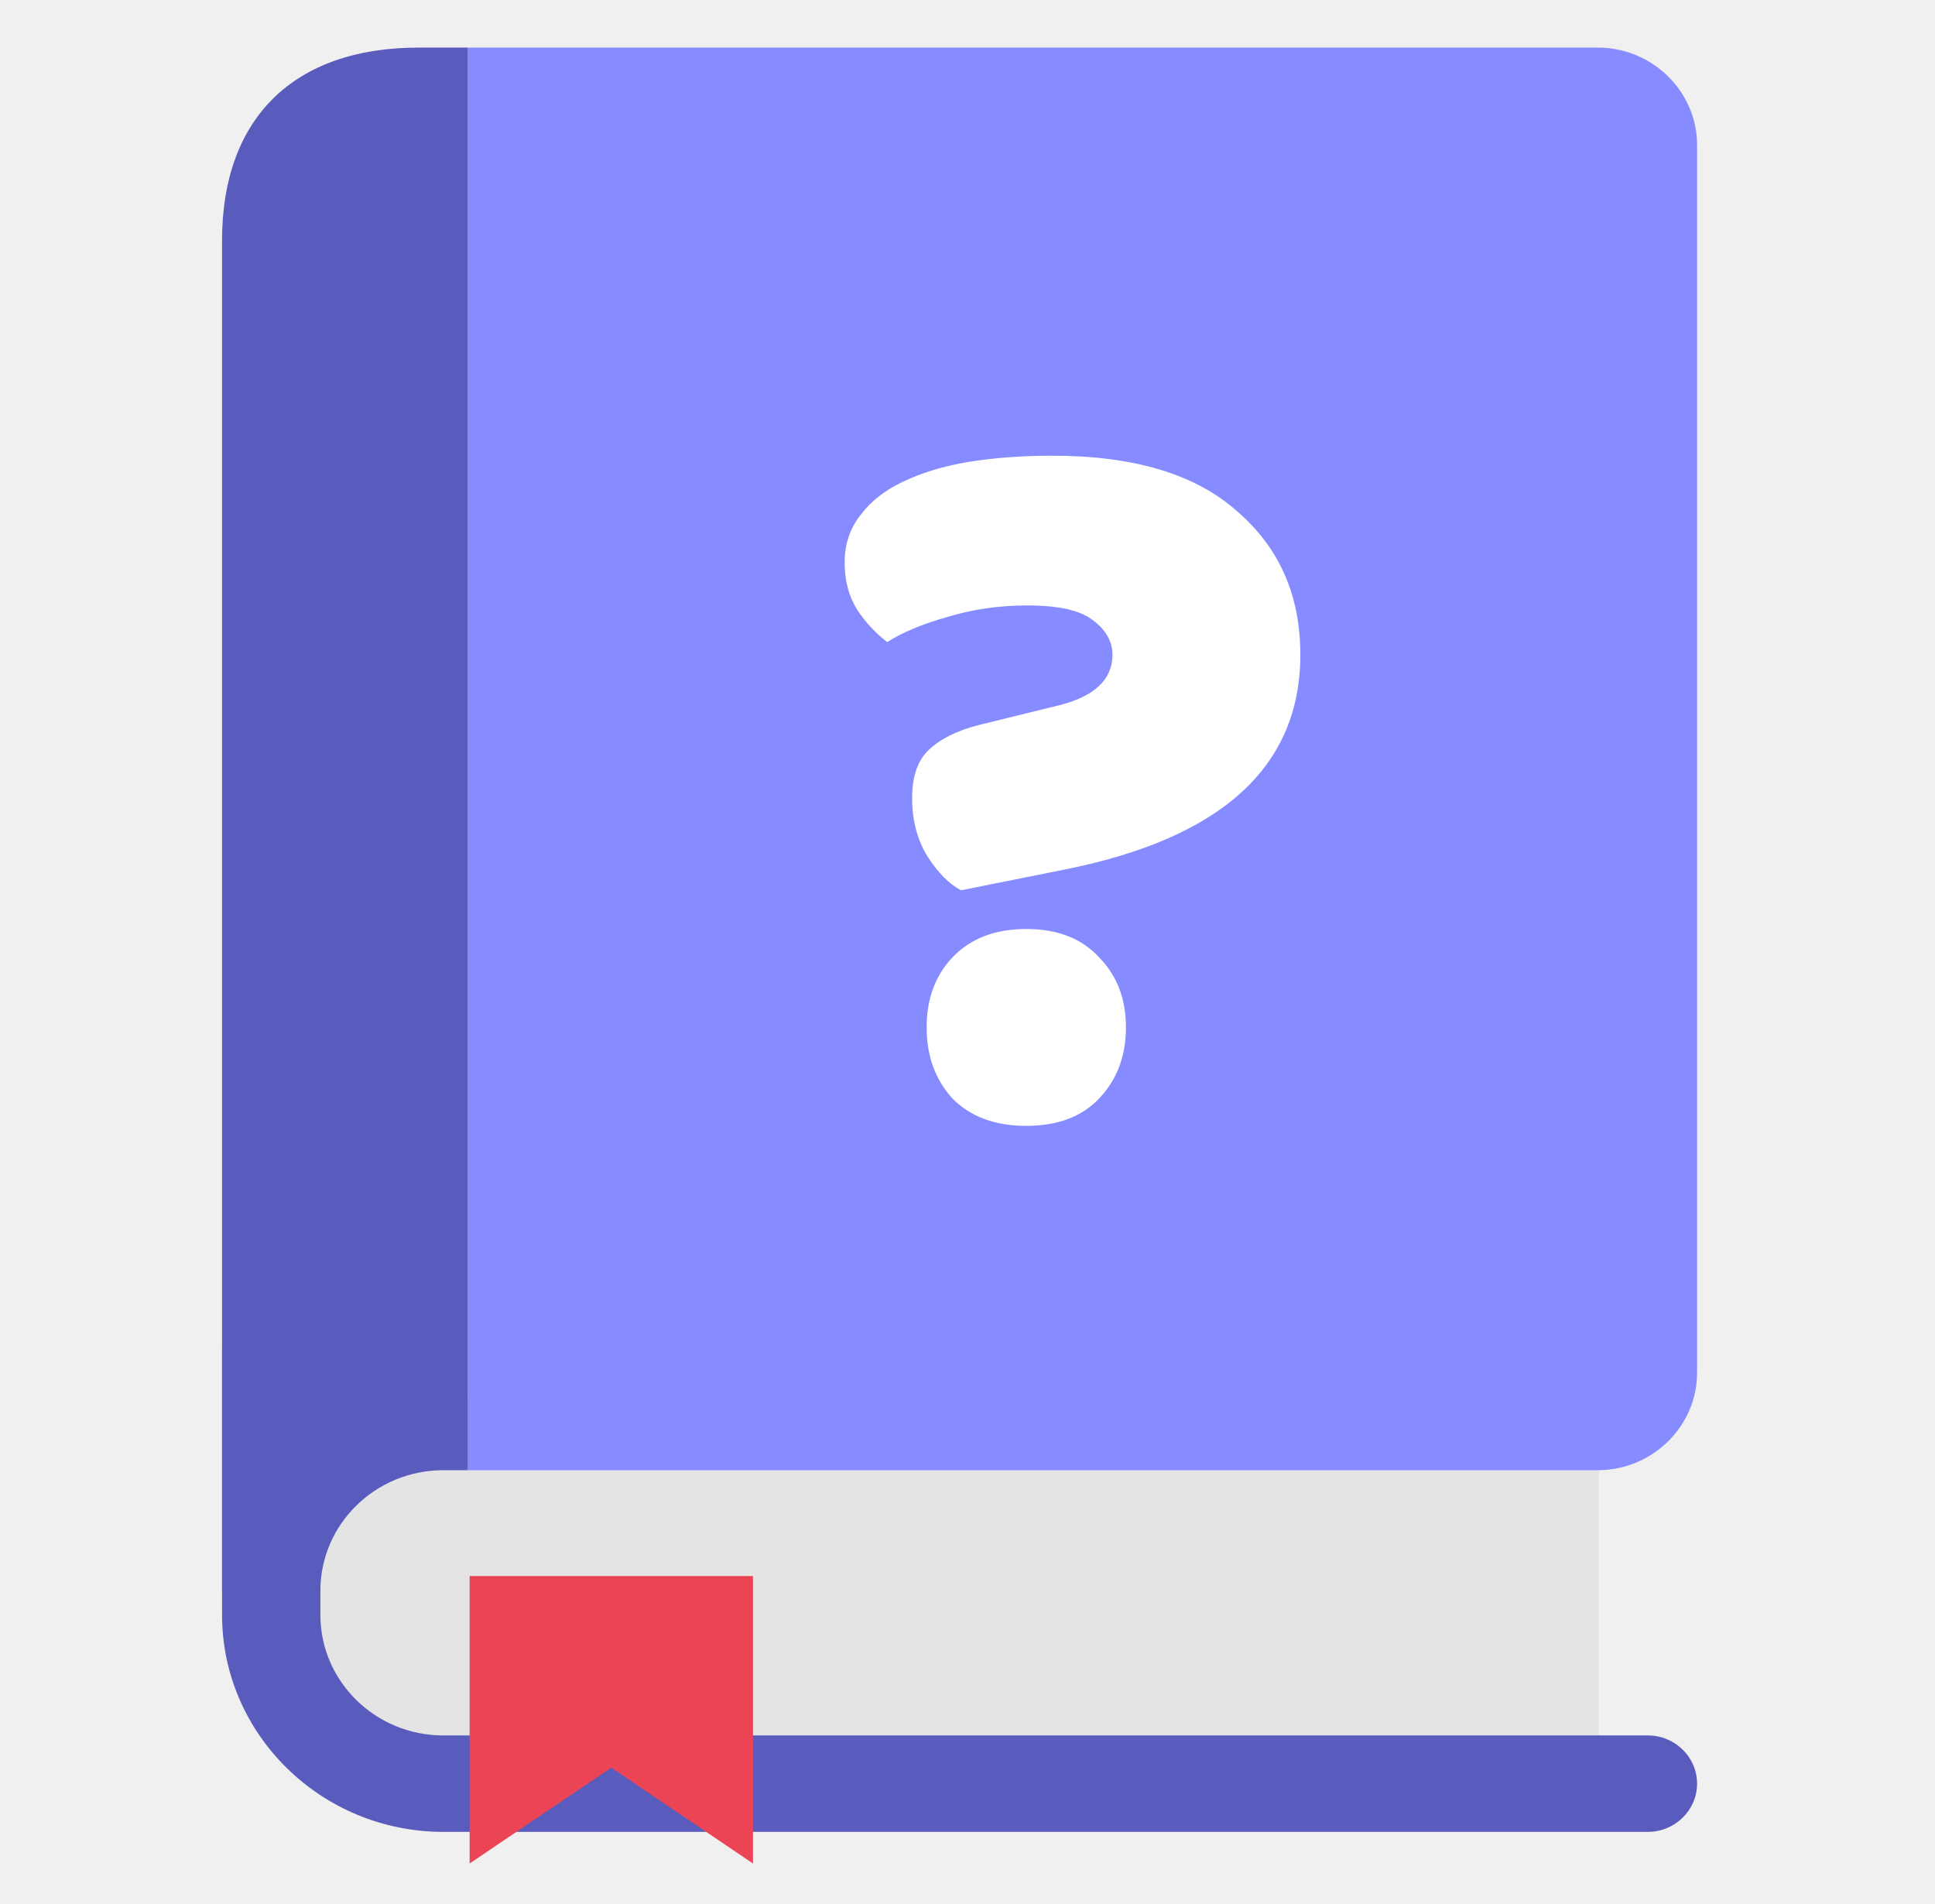
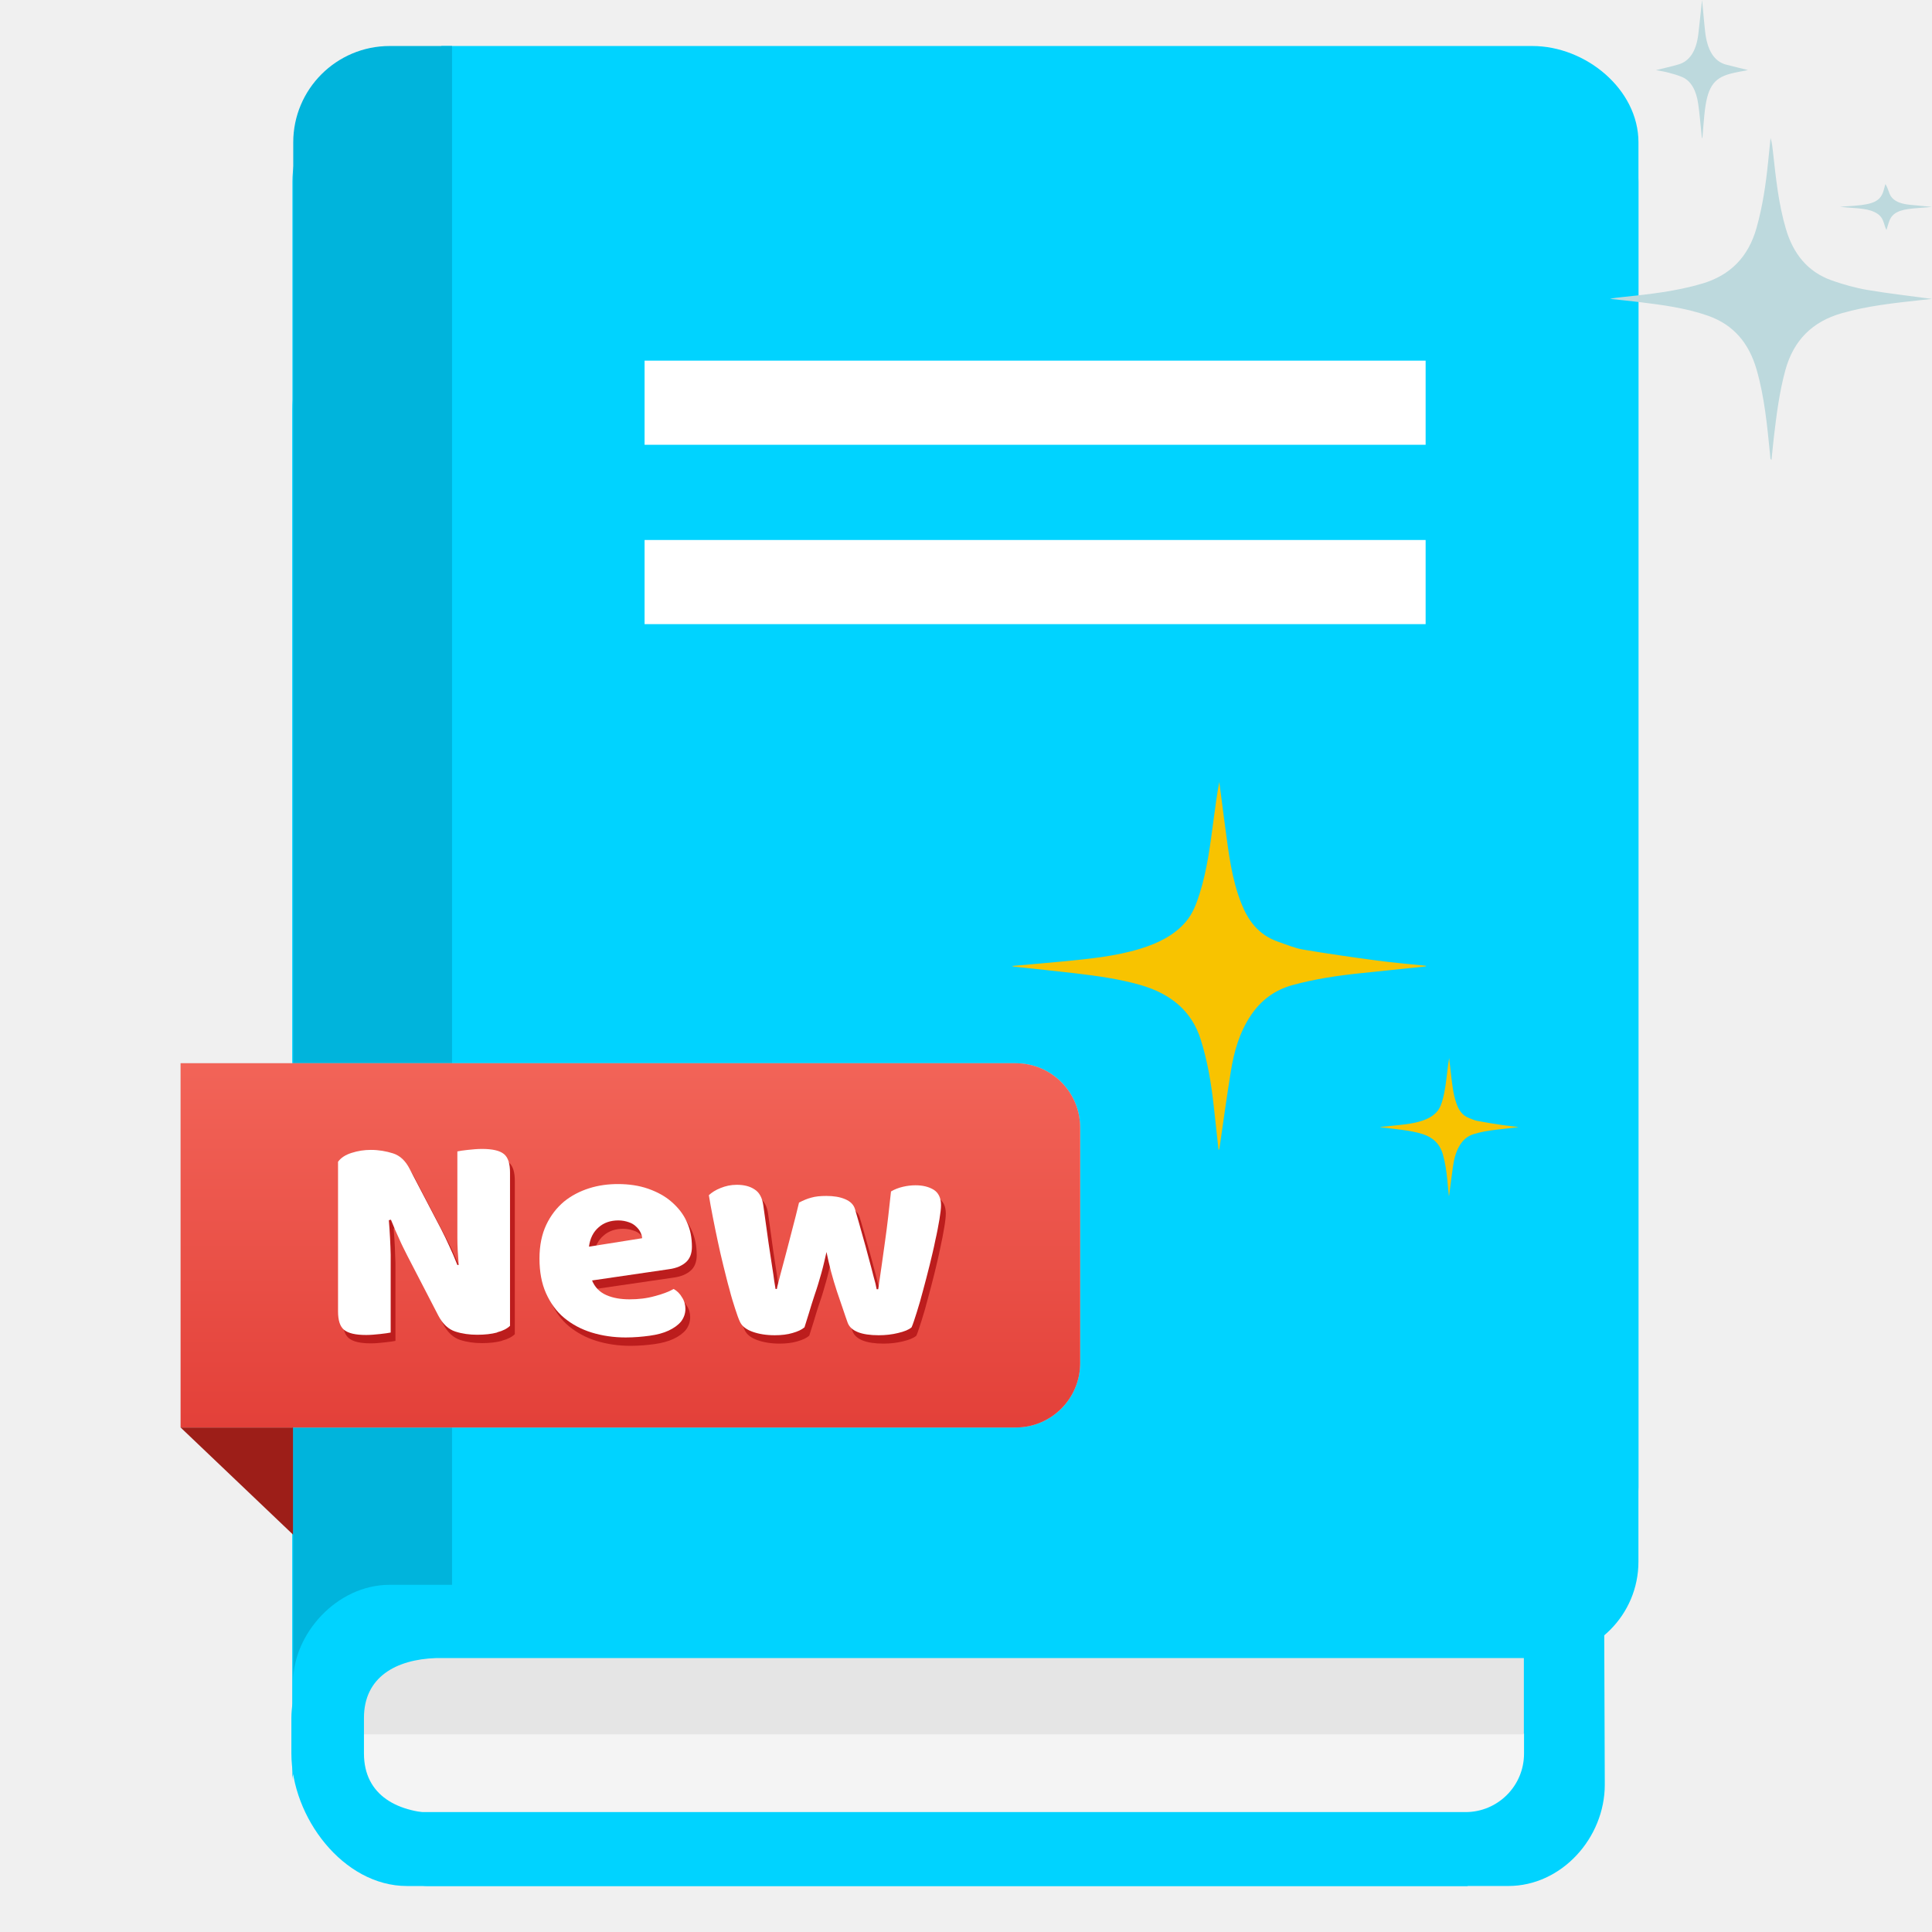
- <svg xmlns="http://www.w3.org/2000/svg" width="61" height="60" viewBox="0 0 61 60" fill="none">
-   <g clip-path="url(#clip0_5406_12813)">
-     <path d="M11.015 44.067H50.401V56.23H11.015C9.651 56.23 8.551 55.15 8.551 53.812V46.485C8.551 45.147 9.651 44.067 11.015 44.067Z" fill="#E4E4E4" />
-     <path d="M51.95 54.71H13.975C11.836 54.71 10.1 53.007 10.1 50.909V42.548C10.1 41.712 9.402 41.027 8.55 41.027C7.697 41.027 7 41.712 7 42.548V50.909C7 54.679 10.131 57.75 13.975 57.75H51.95C52.803 57.75 53.5 57.066 53.5 56.23C53.5 55.394 52.803 54.71 51.95 54.71Z" fill="#5A5CBD" />
-     <path d="M50.369 1.5H14.75V46.348H50.369C52.09 46.348 53.5 44.965 53.5 43.277V4.571C53.5 2.883 52.09 1.5 50.369 1.5Z" fill="#868CFF" />
-     <path d="M13.2 1.5C9.263 1.5 7 3.72 7 7.581V50.149H10.1C10.1 48.051 11.836 46.348 13.975 46.348H14.75V1.5H13.2Z" fill="#5A5CBD" />
+ <svg xmlns="http://www.w3.org/2000/svg" width="60" height="60" viewBox="0 0 60 60" fill="none">
+   <g clip-path="url(#clip0_6651_10294)">
+     <path d="M46.844 58.571H13.266C11.614 58.571 9.08 53.857 9.08 55.309V12.72C9.08 11.067 10.421 9.727 12.073 9.727H46.691C48.344 9.727 49.684 11.067 49.684 12.72L49.838 55.425C49.838 57.077 48.497 58.571 46.844 58.571Z" fill="#00D3FF" />
+     <path d="M10.02 53.837C10.02 55.183 11.112 56.276 12.458 56.276H45.514C46.517 56.276 47.33 55.463 47.33 54.46V53.837C47.33 53.837 47.33 53.832 47.325 53.832H10.03C10.03 53.832 10.025 53.832 10.025 53.837H10.02Z" fill="#F4F4F4" />
+     <path d="M12.454 49.645C11.113 49.645 10.025 50.733 10.025 52.074V53.863H47.325V49.645H12.454Z" fill="#E5E5E5" />
+     <path d="M47.89 2.654H12.068C10.416 2.654 9.081 3.989 9.081 5.642V52.897C9.065 53.05 9.049 53.198 9.049 53.351V54.454C9.049 56.434 10.659 58.572 12.638 58.572H45.578V56.318H13.694C12.374 56.318 11.303 55.774 11.303 54.454V53.351C11.303 52.084 12.295 51.535 13.541 51.493H47.89C49.542 51.493 50.883 50.152 50.883 48.5V5.642C50.883 3.989 49.542 2.648 47.89 2.648V2.654Z" fill="#00D3FF" />
+     <path d="M47.59 1.429H13.705V49.175H47.59C49.242 49.175 50.884 47.834 50.884 46.182V4.422C50.884 2.77 49.242 1.429 47.59 1.429Z" fill="#00D3FF" />
+     <path d="M12.101 1.429C10.448 1.429 9.107 2.77 9.107 4.422V52.211C9.107 50.759 10.448 49.218 12.101 49.218H14.038V1.429H12.101V1.429Z" fill="#00B4DC" />
+     <path d="M44.274 11.2H20.018V13.813H44.274V11.2Z" fill="white" />
+     <path d="M44.274 16.77H20.018V19.383H44.274V16.77Z" fill="white" />
  </g>
-   <path d="M14.805 49.685V58.747L19.271 55.727L23.737 58.747V49.685H14.805Z" fill="#EA4455" />
-   <path d="M29.212 32.39C29.212 31.488 29.485 30.75 30.03 30.178C30.598 29.584 31.372 29.287 32.354 29.287C33.336 29.287 34.099 29.584 34.645 30.178C35.212 30.75 35.495 31.488 35.495 32.39C35.495 33.292 35.212 34.041 34.645 34.635C34.099 35.207 33.336 35.493 32.354 35.493C31.372 35.493 30.598 35.207 30.03 34.635C29.485 34.041 29.212 33.292 29.212 32.39ZM30.292 28.066C29.921 27.867 29.572 27.515 29.245 27.009C28.918 26.481 28.754 25.865 28.754 25.161C28.754 24.478 28.929 23.972 29.278 23.642C29.648 23.29 30.183 23.026 30.881 22.85L33.434 22.223C34.525 21.937 35.07 21.408 35.07 20.638C35.07 20.22 34.863 19.857 34.448 19.549C34.056 19.241 33.368 19.087 32.386 19.087C31.492 19.087 30.652 19.208 29.867 19.45C29.081 19.67 28.449 19.934 27.969 20.242C27.598 19.956 27.281 19.615 27.02 19.219C26.758 18.801 26.627 18.305 26.627 17.733C26.627 17.161 26.791 16.666 27.118 16.248C27.445 15.808 27.892 15.456 28.459 15.191C29.049 14.905 29.736 14.696 30.521 14.564C31.328 14.432 32.212 14.366 33.172 14.366C35.746 14.366 37.688 14.949 38.997 16.116C40.328 17.26 40.993 18.768 40.993 20.638C40.993 24.159 38.528 26.415 33.597 27.405L30.292 28.066Z" fill="white" />
+   <path d="M44.28 30.013C43.601 30.084 42.922 30.154 42.243 30.225C41.534 30.299 40.832 30.404 40.147 30.591C39.568 30.749 39.153 31.078 38.849 31.529C38.486 32.069 38.322 32.668 38.223 33.281C38.096 34.067 37.989 34.856 37.874 35.644C37.87 35.668 37.864 35.692 37.843 35.715C37.793 35.257 37.744 34.799 37.693 34.341C37.616 33.645 37.502 32.955 37.288 32.279C37.012 31.406 36.371 30.863 35.41 30.588C34.75 30.4 34.07 30.307 33.388 30.226C32.763 30.153 32.136 30.09 31.511 30.022C31.483 30.019 31.455 30.015 31.428 29.999C31.952 29.952 32.476 29.91 32.999 29.859C33.814 29.779 34.633 29.703 35.414 29.463C35.967 29.293 36.47 29.047 36.831 28.621C37.05 28.363 37.158 28.059 37.255 27.755C37.496 26.995 37.587 26.212 37.692 25.432C37.744 25.05 37.792 24.668 37.866 24.286C37.926 24.743 37.983 25.199 38.045 25.656C38.155 26.466 38.243 27.28 38.551 28.057C38.76 28.583 39.075 29.03 39.691 29.246C39.95 29.336 40.207 29.445 40.477 29.491C41.239 29.62 42.006 29.729 42.773 29.832C43.275 29.899 43.781 29.94 44.285 29.993C44.283 30 44.282 30.007 44.28 30.014L44.28 30.013Z" fill="#F8C300" />
+   <path d="M47.142 35.005C46.915 35.031 46.689 35.058 46.462 35.085C46.226 35.112 45.992 35.151 45.764 35.222C45.571 35.281 45.433 35.404 45.331 35.574C45.21 35.776 45.156 36.001 45.123 36.23C45.08 36.525 45.045 36.821 45.006 37.117C45.005 37.126 45.003 37.135 44.996 37.143C44.979 36.971 44.963 36.8 44.946 36.628C44.92 36.367 44.882 36.108 44.811 35.855C44.719 35.527 44.505 35.324 44.185 35.221C43.965 35.15 43.738 35.115 43.511 35.085C43.303 35.057 43.094 35.034 42.885 35.008C42.876 35.007 42.867 35.006 42.857 35C43.032 34.982 43.207 34.966 43.381 34.947C43.653 34.917 43.926 34.889 44.186 34.799C44.37 34.735 44.538 34.643 44.659 34.483C44.731 34.386 44.767 34.273 44.8 34.158C44.88 33.873 44.91 33.58 44.946 33.287C44.963 33.144 44.979 33.001 45.004 32.857C45.023 33.029 45.043 33.2 45.063 33.371C45.1 33.675 45.129 33.98 45.232 34.272C45.301 34.469 45.406 34.636 45.612 34.717C45.698 34.751 45.784 34.792 45.874 34.809C46.128 34.858 46.383 34.899 46.639 34.937C46.806 34.962 46.975 34.978 47.143 34.998C47.143 35 47.142 35.003 47.142 35.005L47.142 35.005Z" fill="#F8C300" />
+   <path d="M5.609 33.02H31.545C32.65 33.02 33.545 33.915 33.545 35.02V42.332C33.545 43.437 32.65 44.332 31.545 44.332H5.609V33.02Z" fill="#D9D9D9" />
+   <path d="M5.609 33.02H31.545C32.65 33.02 33.545 33.915 33.545 35.02V42.332C33.545 43.437 32.65 44.332 31.545 44.332H5.609V33.02Z" fill="url(#paint0_linear_6651_10294)" />
+   <path d="M15.583 41.642C15.413 41.688 15.203 41.712 14.968 41.712C14.733 41.712 14.499 41.681 14.288 41.612C14.078 41.542 13.9 41.381 13.762 41.12L12.799 39.26C12.702 39.068 12.613 38.891 12.54 38.722C12.459 38.553 12.378 38.361 12.289 38.138L12.225 38.154C12.257 38.538 12.273 38.899 12.281 39.229C12.281 39.56 12.281 39.875 12.281 40.175V41.642C12.208 41.658 12.103 41.673 11.957 41.688C11.812 41.704 11.666 41.719 11.521 41.719C11.189 41.719 10.962 41.666 10.833 41.558C10.703 41.45 10.646 41.258 10.646 40.981V36.34C10.736 36.217 10.873 36.125 11.067 36.063C11.261 36.002 11.456 35.971 11.666 35.971C11.909 35.971 12.136 36.01 12.354 36.079C12.572 36.148 12.742 36.309 12.872 36.563L13.843 38.423C13.94 38.615 14.029 38.791 14.102 38.961C14.183 39.13 14.264 39.322 14.353 39.544H14.393C14.369 39.237 14.353 38.961 14.353 38.699C14.353 38.438 14.353 38.184 14.353 37.946V36.017C14.426 36.002 14.531 35.986 14.677 35.971C14.822 35.956 14.968 35.94 15.114 35.94C15.445 35.94 15.672 35.994 15.802 36.102C15.931 36.209 15.988 36.401 15.988 36.678V41.435C15.899 41.52 15.769 41.589 15.591 41.635L15.583 41.642Z" fill="#BC1D1D" />
+   <path d="M18.529 40.013C18.618 40.236 18.772 40.389 18.982 40.482C19.193 40.574 19.435 40.612 19.702 40.612C19.97 40.612 20.236 40.581 20.479 40.512C20.722 40.451 20.924 40.374 21.07 40.289C21.175 40.351 21.264 40.435 21.329 40.551C21.402 40.658 21.434 40.781 21.434 40.904C21.434 41.058 21.386 41.189 21.297 41.304C21.208 41.411 21.078 41.504 20.916 41.581C20.755 41.657 20.552 41.711 20.326 41.742C20.099 41.773 19.848 41.796 19.581 41.796C19.201 41.796 18.845 41.742 18.521 41.642C18.197 41.542 17.914 41.388 17.671 41.189C17.428 40.989 17.242 40.728 17.105 40.42C16.967 40.113 16.902 39.752 16.902 39.344C16.902 38.937 16.975 38.591 17.113 38.299C17.25 38.007 17.436 37.769 17.663 37.577C17.89 37.392 18.157 37.254 18.448 37.162C18.739 37.07 19.039 37.031 19.338 37.031C19.678 37.031 19.994 37.077 20.277 37.177C20.56 37.277 20.803 37.408 21.005 37.584C21.208 37.761 21.369 37.961 21.475 38.199C21.588 38.438 21.637 38.699 21.637 38.983C21.637 39.191 21.572 39.352 21.45 39.46C21.329 39.567 21.159 39.644 20.933 39.675L18.513 40.028L18.529 40.013ZM19.354 38.161C19.112 38.161 18.901 38.23 18.739 38.376C18.578 38.514 18.472 38.714 18.44 38.975L20.091 38.714C20.091 38.653 20.067 38.591 20.034 38.522C20.002 38.453 19.953 38.399 19.897 38.345C19.84 38.291 19.767 38.245 19.67 38.215C19.581 38.184 19.476 38.161 19.346 38.161H19.354Z" fill="#BC1D1D" />
+   <path d="M25.82 39.122C25.771 39.337 25.723 39.56 25.658 39.79C25.593 40.021 25.529 40.244 25.456 40.451C25.383 40.659 25.326 40.859 25.27 41.043C25.213 41.227 25.165 41.373 25.132 41.481C25.043 41.558 24.922 41.612 24.76 41.658C24.606 41.704 24.42 41.727 24.21 41.727C23.942 41.727 23.716 41.688 23.522 41.619C23.328 41.55 23.198 41.45 23.133 41.32C23.085 41.22 23.036 41.081 22.98 40.905C22.923 40.728 22.858 40.528 22.801 40.298C22.737 40.075 22.68 39.829 22.615 39.575C22.551 39.322 22.494 39.06 22.437 38.799C22.381 38.538 22.332 38.292 22.284 38.046C22.235 37.8 22.195 37.577 22.162 37.377C22.251 37.293 22.372 37.216 22.526 37.155C22.68 37.093 22.842 37.055 23.028 37.055C23.255 37.055 23.441 37.101 23.586 37.201C23.732 37.293 23.821 37.462 23.854 37.693C23.918 38.161 23.975 38.545 24.015 38.853C24.064 39.16 24.096 39.406 24.129 39.598C24.161 39.79 24.177 39.936 24.193 40.044C24.21 40.152 24.226 40.228 24.234 40.29H24.274C24.291 40.19 24.331 40.052 24.38 39.86C24.428 39.667 24.485 39.46 24.549 39.222C24.614 38.983 24.679 38.722 24.752 38.446C24.825 38.169 24.897 37.885 24.962 37.608C25.092 37.539 25.221 37.485 25.343 37.454C25.472 37.416 25.626 37.401 25.812 37.401C26.038 37.401 26.233 37.431 26.395 37.5C26.556 37.57 26.662 37.669 26.702 37.816C26.783 38.084 26.856 38.346 26.929 38.607C27.002 38.861 27.066 39.099 27.123 39.314C27.18 39.529 27.236 39.729 27.277 39.898C27.325 40.067 27.358 40.198 27.374 40.298H27.422C27.495 39.821 27.56 39.329 27.633 38.822C27.706 38.315 27.762 37.792 27.819 37.262C27.932 37.193 28.062 37.147 28.191 37.116C28.321 37.085 28.45 37.07 28.58 37.07C28.806 37.07 28.992 37.116 29.146 37.208C29.292 37.301 29.373 37.462 29.373 37.685C29.373 37.785 29.357 37.931 29.324 38.123C29.292 38.315 29.251 38.538 29.195 38.784C29.146 39.03 29.081 39.291 29.017 39.56C28.952 39.829 28.879 40.09 28.814 40.336C28.75 40.582 28.685 40.812 28.62 41.012C28.555 41.212 28.507 41.373 28.458 41.481C28.369 41.558 28.232 41.612 28.037 41.658C27.851 41.704 27.649 41.727 27.439 41.727C26.896 41.727 26.573 41.596 26.476 41.343C26.435 41.235 26.387 41.089 26.33 40.92C26.273 40.751 26.208 40.567 26.144 40.374C26.079 40.175 26.014 39.967 25.958 39.752C25.901 39.537 25.852 39.322 25.812 39.122H25.82Z" fill="#BC1D1D" />
+   <path d="M15.435 41.383C15.265 41.429 15.054 41.452 14.819 41.452C14.585 41.452 14.35 41.421 14.14 41.352C13.929 41.283 13.751 41.121 13.614 40.86L12.651 39C12.554 38.808 12.465 38.632 12.392 38.462C12.311 38.293 12.23 38.101 12.141 37.879L12.076 37.894C12.108 38.278 12.125 38.639 12.133 38.97C12.133 39.3 12.133 39.615 12.133 39.915V41.383C12.06 41.398 11.955 41.413 11.809 41.429C11.663 41.444 11.518 41.459 11.372 41.459C11.04 41.459 10.814 41.406 10.684 41.298C10.555 41.191 10.498 40.998 10.498 40.722V36.08C10.587 35.957 10.725 35.865 10.919 35.804C11.113 35.742 11.307 35.711 11.518 35.711C11.761 35.711 11.987 35.75 12.206 35.819C12.424 35.888 12.594 36.05 12.723 36.303L13.695 38.163C13.792 38.355 13.881 38.532 13.954 38.701C14.034 38.87 14.116 39.062 14.204 39.285H14.245C14.221 38.977 14.204 38.701 14.204 38.439C14.204 38.178 14.204 37.925 14.204 37.686V35.758C14.277 35.742 14.383 35.727 14.528 35.711C14.674 35.696 14.819 35.681 14.965 35.681C15.297 35.681 15.524 35.734 15.653 35.842C15.783 35.95 15.839 36.142 15.839 36.418V41.175C15.75 41.26 15.621 41.329 15.443 41.375L15.435 41.383Z" fill="white" />
+   <path d="M18.381 39.753C18.47 39.976 18.623 40.13 18.834 40.222C19.044 40.314 19.287 40.352 19.554 40.352C19.821 40.352 20.088 40.322 20.331 40.253C20.574 40.191 20.776 40.114 20.922 40.03C21.027 40.091 21.116 40.176 21.181 40.291C21.253 40.399 21.286 40.522 21.286 40.645C21.286 40.798 21.237 40.929 21.148 41.044C21.059 41.152 20.93 41.244 20.768 41.321C20.606 41.398 20.404 41.451 20.177 41.482C19.951 41.513 19.7 41.536 19.433 41.536C19.052 41.536 18.696 41.482 18.372 41.382C18.049 41.282 17.765 41.129 17.523 40.929C17.28 40.729 17.094 40.468 16.956 40.16C16.819 39.853 16.754 39.492 16.754 39.085C16.754 38.677 16.827 38.331 16.964 38.039C17.102 37.747 17.288 37.509 17.515 37.317C17.741 37.133 18.008 36.994 18.3 36.902C18.591 36.81 18.89 36.772 19.19 36.772C19.53 36.772 19.845 36.818 20.129 36.917C20.412 37.017 20.655 37.148 20.857 37.325C21.059 37.502 21.221 37.701 21.326 37.94C21.44 38.178 21.488 38.439 21.488 38.723C21.488 38.931 21.423 39.092 21.302 39.2C21.181 39.307 21.011 39.384 20.784 39.415L18.364 39.769L18.381 39.753ZM19.206 37.901C18.963 37.901 18.753 37.97 18.591 38.116C18.429 38.255 18.324 38.454 18.291 38.716L19.942 38.454C19.942 38.393 19.918 38.331 19.886 38.262C19.853 38.193 19.805 38.139 19.748 38.086C19.692 38.032 19.619 37.986 19.522 37.955C19.433 37.924 19.327 37.901 19.198 37.901H19.206Z" fill="white" />
+   <path d="M25.672 38.862C25.623 39.077 25.575 39.3 25.51 39.531C25.445 39.761 25.38 39.984 25.307 40.191C25.235 40.399 25.178 40.599 25.121 40.783C25.065 40.968 25.016 41.114 24.984 41.221C24.895 41.298 24.773 41.352 24.611 41.398C24.458 41.444 24.271 41.467 24.061 41.467C23.794 41.467 23.567 41.429 23.373 41.36C23.179 41.29 23.049 41.191 22.985 41.06C22.936 40.96 22.888 40.822 22.831 40.645C22.774 40.468 22.71 40.268 22.653 40.038C22.588 39.815 22.532 39.569 22.467 39.316C22.402 39.062 22.346 38.801 22.289 38.539C22.232 38.278 22.184 38.032 22.135 37.786C22.087 37.54 22.046 37.318 22.014 37.118C22.103 37.033 22.224 36.956 22.378 36.895C22.532 36.833 22.694 36.795 22.88 36.795C23.106 36.795 23.292 36.841 23.438 36.941C23.584 37.033 23.673 37.202 23.705 37.433C23.77 37.901 23.826 38.286 23.867 38.593C23.915 38.901 23.948 39.146 23.98 39.339C24.013 39.531 24.029 39.677 24.045 39.784C24.061 39.892 24.077 39.969 24.085 40.03H24.126C24.142 39.93 24.183 39.792 24.231 39.6C24.28 39.408 24.336 39.2 24.401 38.962C24.466 38.724 24.53 38.462 24.603 38.186C24.676 37.909 24.749 37.625 24.814 37.348C24.943 37.279 25.073 37.225 25.194 37.194C25.324 37.156 25.477 37.141 25.663 37.141C25.89 37.141 26.084 37.172 26.246 37.241C26.408 37.31 26.513 37.41 26.554 37.556C26.635 37.825 26.707 38.086 26.78 38.347C26.853 38.601 26.918 38.839 26.974 39.054C27.031 39.269 27.088 39.469 27.128 39.638C27.177 39.807 27.209 39.938 27.225 40.038H27.274C27.347 39.561 27.412 39.07 27.484 38.562C27.557 38.055 27.614 37.533 27.671 37.002C27.784 36.933 27.913 36.887 28.043 36.856C28.172 36.826 28.302 36.81 28.431 36.81C28.658 36.81 28.844 36.856 28.998 36.949C29.143 37.041 29.224 37.202 29.224 37.425C29.224 37.525 29.208 37.671 29.176 37.863C29.143 38.055 29.103 38.278 29.046 38.524C28.998 38.77 28.933 39.031 28.868 39.3C28.803 39.569 28.731 39.83 28.666 40.076C28.601 40.322 28.536 40.553 28.472 40.752C28.407 40.952 28.358 41.114 28.31 41.221C28.221 41.298 28.083 41.352 27.889 41.398C27.703 41.444 27.5 41.467 27.29 41.467C26.748 41.467 26.424 41.337 26.327 41.083C26.287 40.975 26.238 40.829 26.181 40.66C26.125 40.491 26.06 40.307 25.995 40.115C25.93 39.915 25.866 39.707 25.809 39.492C25.753 39.277 25.704 39.062 25.663 38.862H25.672Z" fill="white" />
+   <path d="M5.609 44.332H9.101V47.659L5.609 44.332Z" fill="#9D1E18" />
+   <path d="M60 9.283C59.331 9.192 58.661 9.118 57.997 9.005C57.622 8.941 57.25 8.836 56.89 8.71C56.131 8.443 55.686 7.871 55.461 7.103C55.233 6.329 55.152 5.53 55.063 4.732C55.046 4.583 55.033 4.434 54.986 4.286C54.961 4.532 54.936 4.779 54.911 5.025C54.841 5.718 54.741 6.404 54.551 7.077C54.299 7.975 53.74 8.549 52.859 8.809C52.052 9.047 51.222 9.138 50.391 9.225C50.262 9.239 50.131 9.249 50 9.282C50.3 9.314 50.6 9.344 50.899 9.38C51.623 9.469 52.347 9.562 53.042 9.805C53.841 10.085 54.315 10.659 54.551 11.472C54.801 12.337 54.882 13.228 54.971 14.119C54.974 14.16 54.977 14.201 54.982 14.241C54.983 14.249 54.992 14.256 55.015 14.286C55.043 14.021 55.065 13.781 55.093 13.541C55.175 12.85 55.263 12.162 55.448 11.488C55.704 10.562 56.288 9.989 57.191 9.729C58 9.497 58.83 9.41 59.66 9.319C59.775 9.306 59.889 9.295 60 9.283V9.283Z" fill="#BDD9DD" />
+   <path d="M52.87 4.279C52.89 4.041 52.908 3.802 52.931 3.565C53.013 2.729 53.201 2.431 53.74 2.289C53.916 2.243 54.093 2.215 54.285 2.176C54.046 2.116 53.824 2.064 53.602 2.006C53.224 1.905 53.016 1.544 52.953 0.973C52.925 0.724 52.905 0.474 52.881 0.224C52.875 0.161 52.868 0.099 52.858 0C52.816 0.384 52.784 0.727 52.742 1.067C52.677 1.594 52.466 1.902 52.129 2.001C51.904 2.066 51.678 2.116 51.428 2.178C51.572 2.206 51.695 2.223 51.817 2.256C51.962 2.295 52.108 2.335 52.25 2.397C52.519 2.515 52.677 2.807 52.738 3.218C52.781 3.51 52.804 3.809 52.836 4.106C52.842 4.166 52.848 4.226 52.854 4.286C52.859 4.284 52.865 4.282 52.87 4.28L52.87 4.279Z" fill="#BDD9DD" />
+   <path d="M57.143 6.42C57.529 6.474 57.928 6.446 58.221 6.589C58.522 6.736 58.484 6.951 58.586 7.143C58.617 7.044 58.642 6.945 58.681 6.847C58.776 6.615 58.98 6.513 59.416 6.474C59.603 6.457 59.792 6.443 60 6.426C59.749 6.402 59.519 6.381 59.289 6.357C58.946 6.321 58.756 6.2 58.685 6.022C58.644 5.92 58.615 5.816 58.553 5.714C58.536 5.775 58.519 5.835 58.503 5.896C58.413 6.232 58.208 6.343 57.583 6.391C57.449 6.401 57.314 6.409 57.143 6.42H57.143Z" fill="#BDD9DD" />
  <defs>
-     <clipPath id="clip0_5406_12813">
-       <rect width="46.5" height="56.25" fill="white" transform="translate(7 1.5)" />
+     <linearGradient id="paint0_linear_6651_10294" x1="31.799" y1="44.332" x2="31.799" y2="33.02" gradientUnits="userSpaceOnUse">
+       <stop stop-color="#E34039" />
+       <stop offset="1" stop-color="#F26458" />
+     </linearGradient>
+     <clipPath id="clip0_6651_10294">
+       <rect width="41.834" height="57.143" fill="white" transform="translate(9.04883 1.42871)" />
    </clipPath>
  </defs>
</svg>
